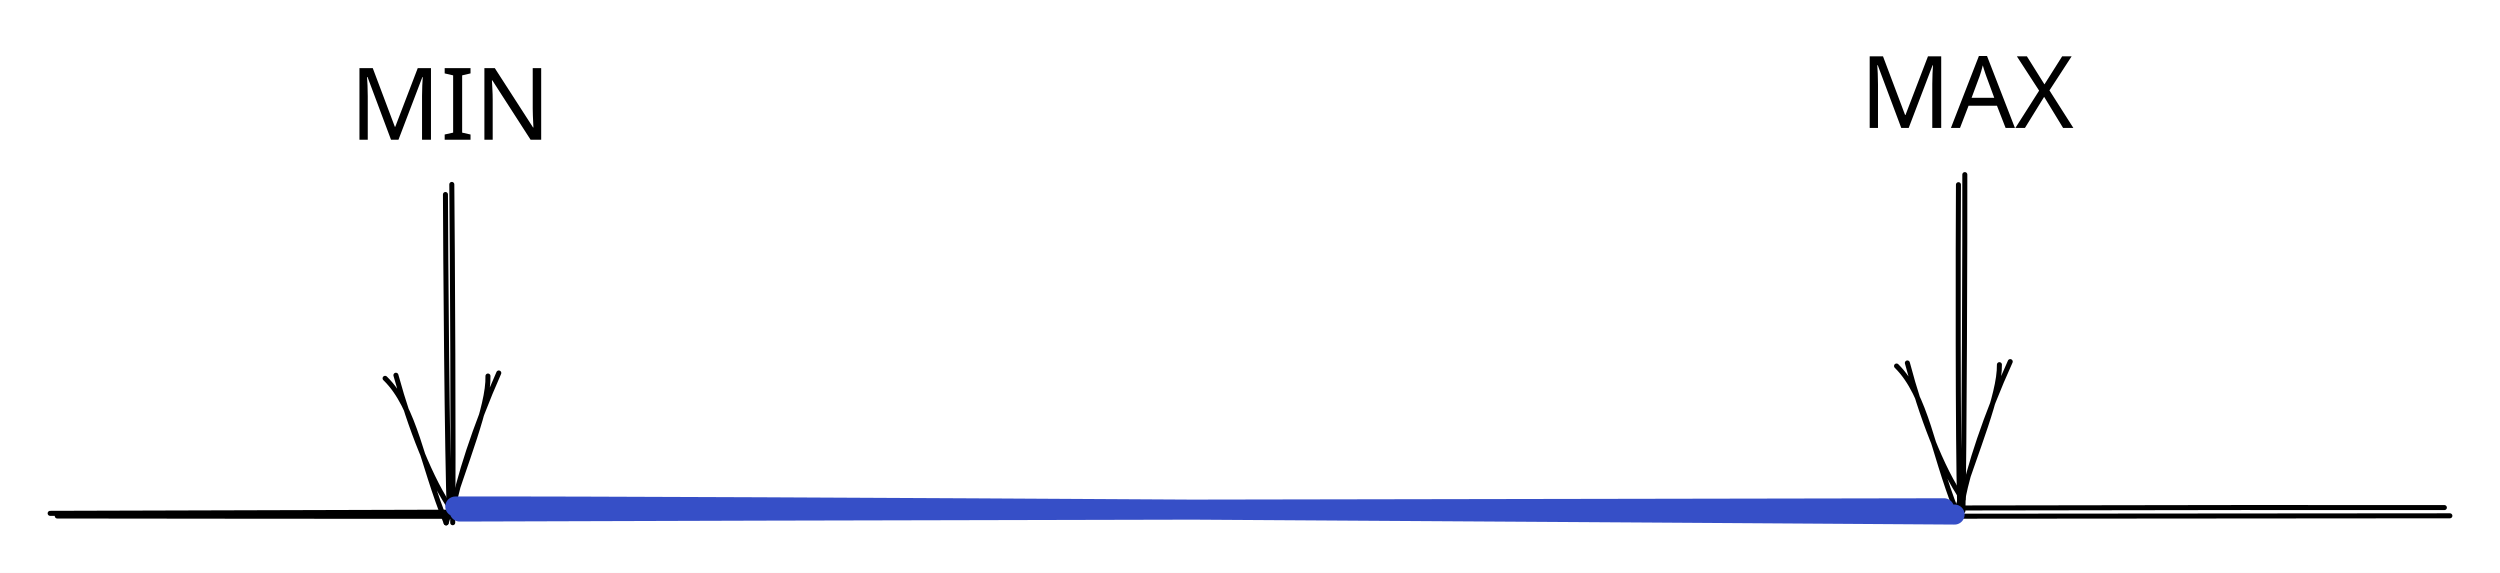
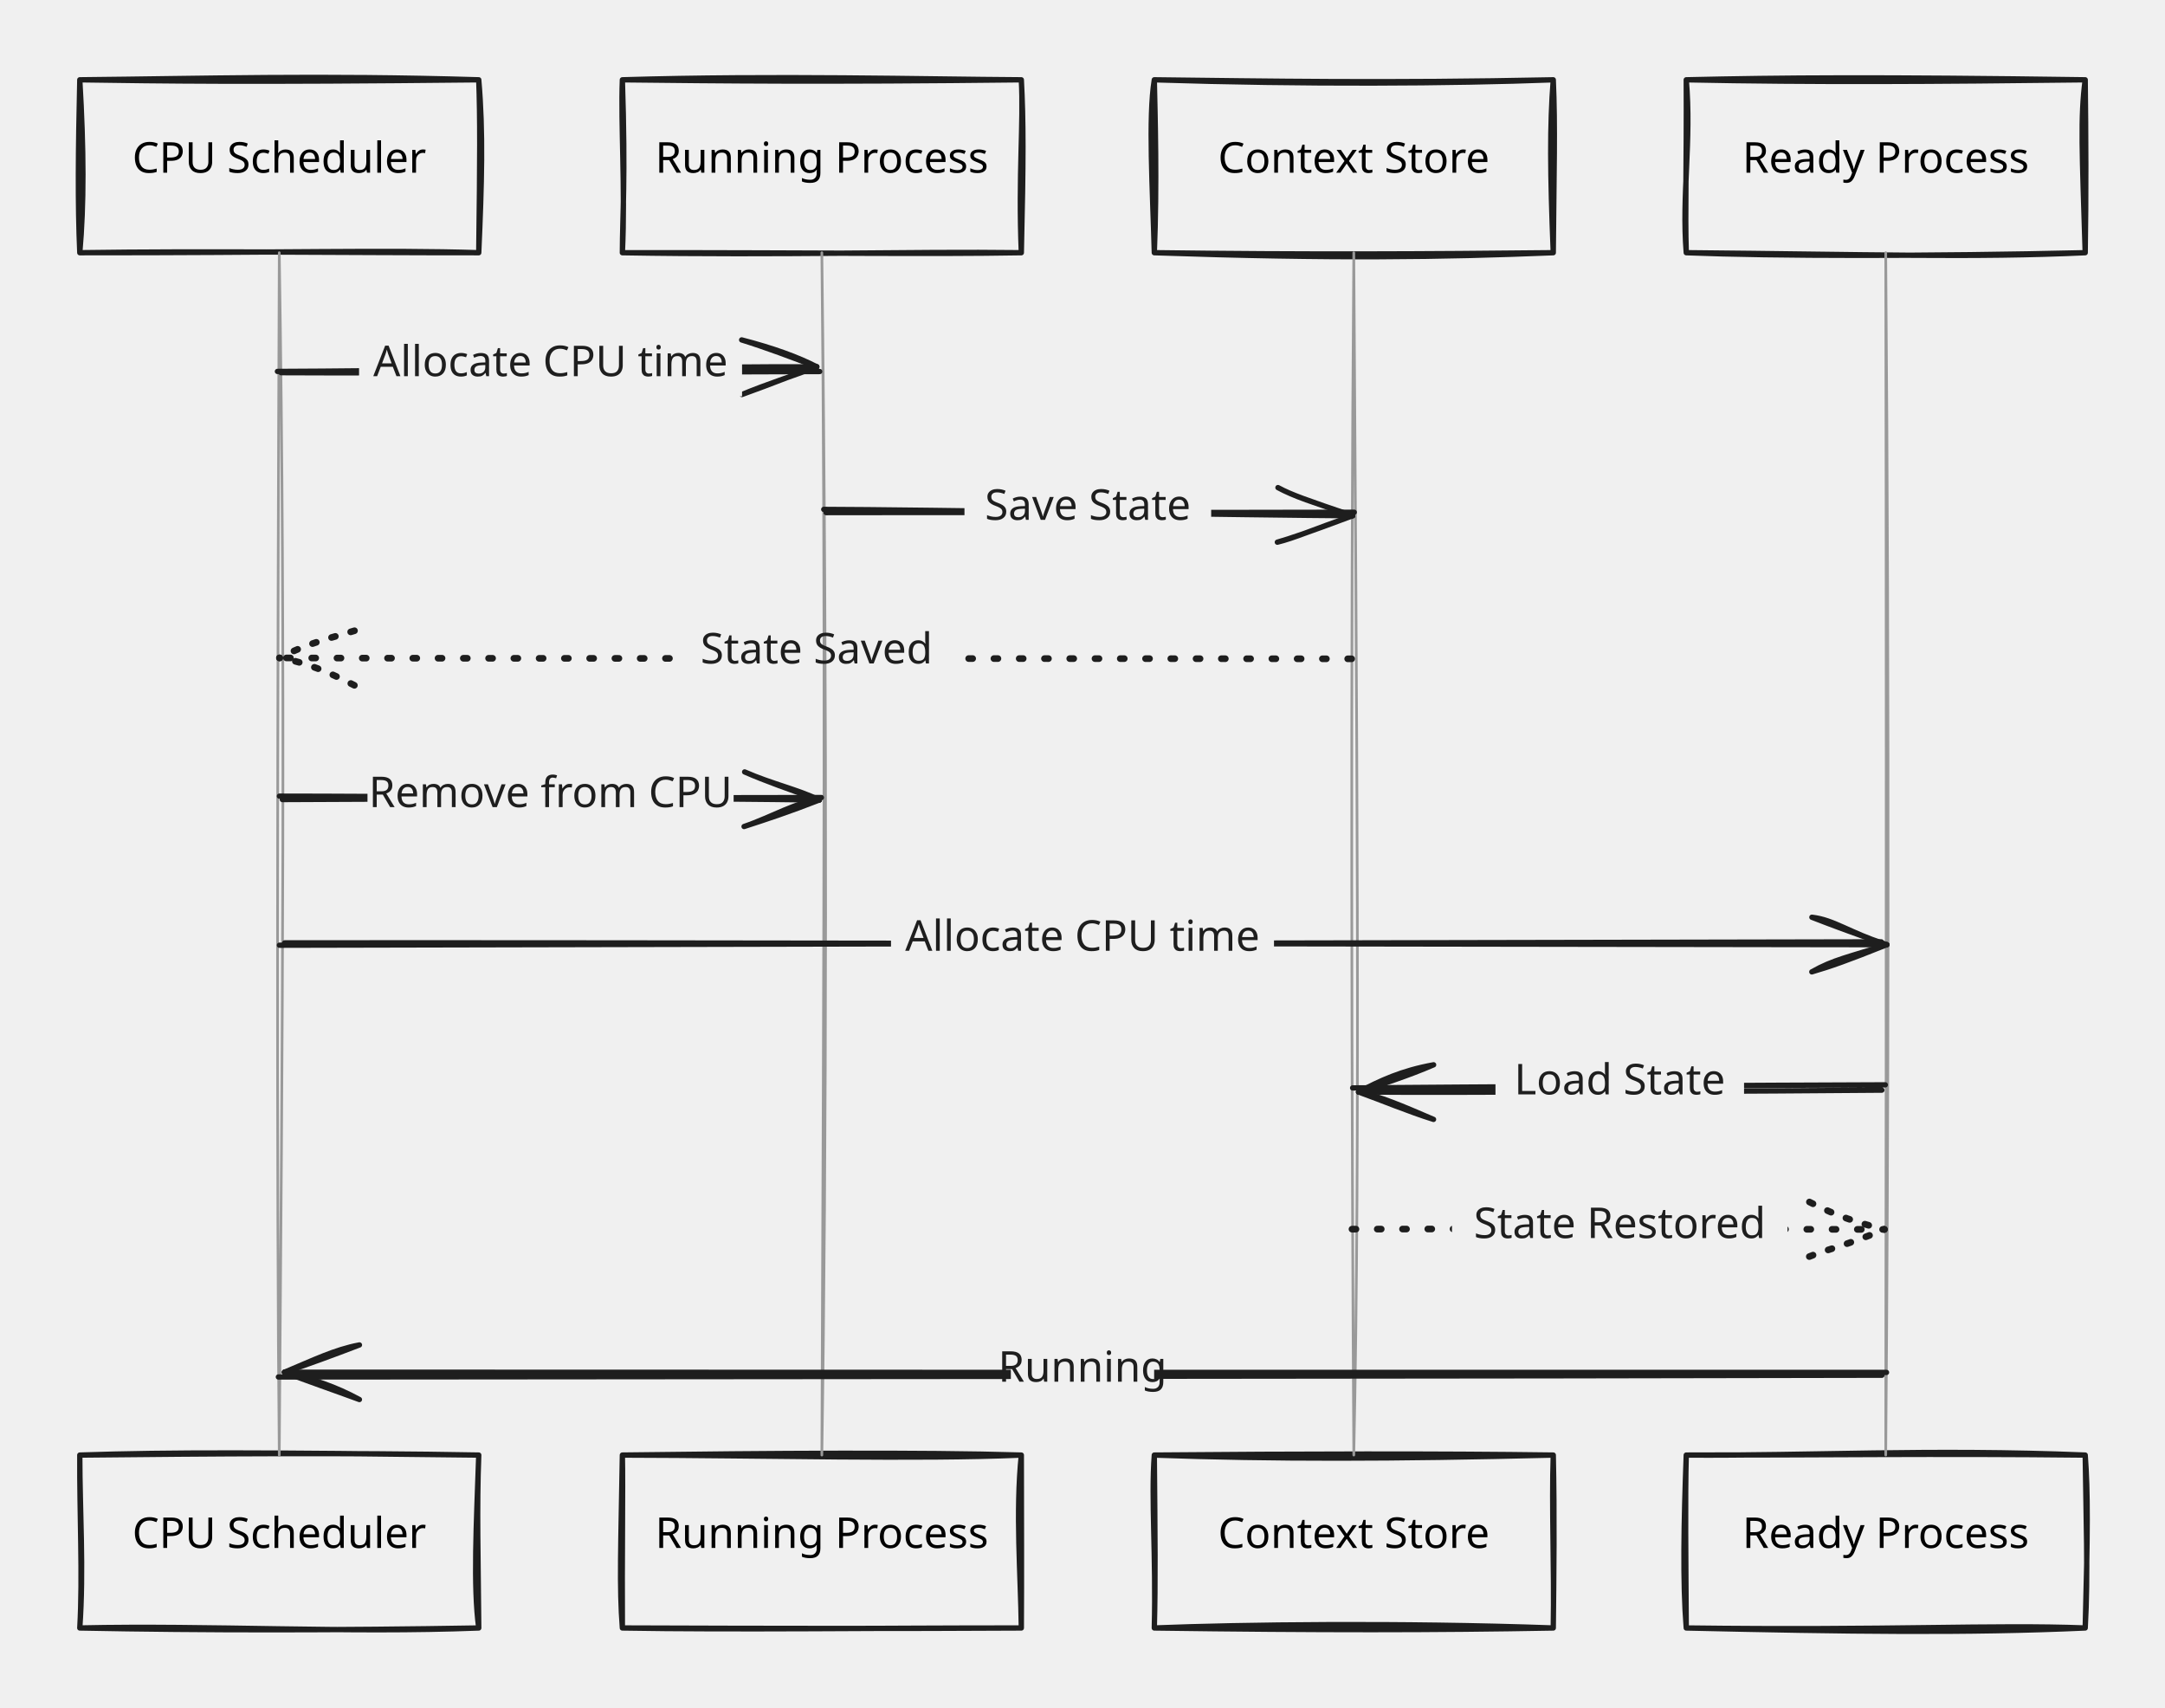
- <svg xmlns="http://www.w3.org/2000/svg" version="1.1" viewBox="0 0 498.68 114.272" width="498.68" height="114.272">
+ <svg xmlns="http://www.w3.org/2000/svg" version="1.1" viewBox="0 0 814 642" width="814" height="642">
  
-   eyJ2ZXJzaW9uIjoiMSIsImVuY29kaW5nIjoiYnN0cmluZyIsImNvbXByZXNzZWQiOnRydWUsImVuY29kZWQiOiJ4nN1Y3XObOFx1MDAxMH/PX+FxX1x1MDAxYir0gaS+xW4uyXWS802uX7npg1x1MDAwMlx1MDAxOOuMgYJcdTAwMWPbyeR/P4FtXHUwMDA02ORcdTAwMTKPk6bHg1xyuyvtand/u1x1MDAwYndcdTAwMDedTlctXHUwMDEyv/u+0/XnrlxipZeKWfdtTr/x00zGkWbB4jmLp6lbSI6USrL3796JJLFcdTAwMDKpruN4bLnxZLnMXHUwMDBm/YlcdTAwMWapTFx1MDAwYv6tnzudu+K3oiiUkV/IXHUwMDE2VKOGgSbxXCKOXG6NXHUwMDBlp5xAQGkpILNcdTAwMGZakfI9zVx1MDAxZIow81xyJyd1P0/UjXPxXHT0juyPXHUwMDFm09/jwyDpfzBKhzJcZi/VXCJcXFx1MDAxZUe4o2laMSlTaTz2v0hPjTTfbtDLdVms3WVWpfE0XHUwMDE4RX6W1dbEiXClWuQ0YM4noqDYw1Dm+lx0XHUwMDExYkFcdTAwMDCAXHL1WVx1MDAwMbIhKdn5XHUwMDA2XGLblqPZwLFcdTAwMDFcIjZxXHUwMDFhhvXjME5zw96A4jKmXVx1MDAwYndcdTAwMWNo+1wir5RRqYiyRKQ6VEZutjoyptRcIpxzSlxiI1x1MDAxY1Fjx8iXwUjVLM/8XCJcblxmIFx1MDAxZCDGzdFzjcmZV2TC96qbXCJv5aZ1apjkgCvKvbE9lz+uJJXZapp4YplcdTAwMDI21ecllNiMcl7ydaKNNTOahqGhxe54S9ZkSqSqJyNPRkFziVx1MDAxZnktnFBkqlx1MDAxZk8mUmkzXHUwMDA2sYxUU6LY9yhN49nIXHUwMDE33padW3lJvp1BUX6Zu47xf/FQ3n9/u1W6NaCN1Vx1MDAwN9X/VVxmNvArcpO3XHUwMDAxXHUwMDE4kSZxXHJgXHUwMDFiU1x1MDAxYjhcdTAwMTRiI/FfXGKei1x1MDAxZlwilZLeLvqj0J1cdTAwMWN57NjvvXZcdTAwMDRjhFogmq+HOlxuL1x1MDAwM2BjVVx0WIfUdcMmgPXpMICEOVx1MDAwNkA/XHUwMDAxwVBcdTAwMTfBX1x1MDAxN8FNbOxcdTAwMTXENemNcD5cdTAwMTHEyp+rbVx1MDAxOOZN2lx1MDAxYcJcdTAwMDRcdTAwMTFKqf55NIJ75HquXHUwMDE2fHGVXoSnh3985jLO/nz1XGK2XHUwMDFmRDCBXHJL9odZxC3wcM+tzFx1MDAwMyvMQoBcdTAwMTlyXHUwMDE4QuhcdJitJfDTwMmhw3ZcdTAwMDHnMI7Upbwt6lx1MDAwM6hRf1x1MDAxM1x1MDAxM1x1MDAxOS5q4SpSU3vr/OyiWyNcdTAwMWWFMoiKXHTSXHUwMDFm1pNXST27lmxcdTAwMTUnhutqJUJPnOnZXHUwMDA2eONUXHUwMDA2Mlx1MDAxMuFf21x1MDAxNOZT6una87ZV8f21yPxihtV0tlun5O0wXHUwMDAzjDpcYvHHN8prXHUwMDFl3IY9SCfTXHUwMDEz79vV6Y/+jPf911x1MDAwZTNdSCzdbTghROdcdTAwMTYzmyz7pC5uXHUwMDE4OpDYjs5umzXM2mOftIhOaptxzDij0IZ4a+NsXHUwMDE5yl9V40RcZldq8+6Ns2LY6lXubFnNcZLMg3/mN19cdTAwMDY9ObhcdTAwMWEoN0hOSo9cdTAwMTZodqe5lYfAXHUwMDAyXHUwMDEwXHUwMDAxm1x1MDAxMWxrpziO9jCqyFx1MDAwNVwiyc3eOO3/o0lcdTAwMWa2p1R+bSTTnto2RU1iOXpzyKDN0Fx1MDAxM/r2g5F+rVx1MDAwNcXGXHUwMDE2I1x1MDAwMCDHgTbgyNSMoqJgXq8oqGHYXHUwMDFl352BhfI2zlx1MDAxY0RcdTAwMWROkDnOy/bxMrHuKun3qJZRS7glVkrO/TpLn6NcdTAwMTLtNiVcdTAwMWN9feEpoapwXHUwMDFmU0Lb9zBdPVtBjVx0XHUwMDAyXHUwMDBlYuzxY8Iw64/4N3AyXHUwMDE4387QYHzOztWxu1x1MDAxYqpxg/6c79O4QJPGM3cww0Zz9YPYXHUwMDFh85WZuYlq5OChS3dHNeSsxZD2L2L6XHUwMDA1XHUwMDAyY4CqXHUwMDFmPX7CXFxAuVx1MDAwM1A1X3+pXHUwMDE36uf7JNZcdTAwMWHRxup6Wz5Y7ddcdTAwMTVJcqm0q8uQ6dhKb1W9jNXdXHUwMDFi6c96m8n2ZlhcXHlhLeKa488v4n9/cP8vLSXChSJ9
+   eyJ2ZXJzaW9uIjoiMSIsImVuY29kaW5nIjoiYnN0cmluZyIsImNvbXByZXNzZWQiOnRydWUsImVuY29kZWQiOiJ4nO2da1PiSFx1MDAxN4C/z6+wfL8ubN8v+1xy0Vx1MDAwMVRQQVx1MDAwNXxry1xuSYBISIBcdTAwMDRcdTAwMTC35r9vXHUwMDA3R1x0iMI4RFpWpsqRdEI3yXn6XFy6z/Gfb3t7++GkZ+//tbdv35uG61hcdTAwMDNjvP9HdHxkXHUwMDBmXHUwMDAyx/dUXHUwMDEzmr5cdTAwMGb84cCcntlcdTAwMGXDXvDXn39cdTAwMWG9XrrlhFxy3++kTb/7eJnt2l3bXHUwMDBiXHUwMDAzdeL/1fu9vX+mP2NcdTAwMWRccmwzNLyWa08vmDbN+oKLx0q+N+1cdTAwMTU8NzjBoeoktC11tGm4gT1riVx1MDAwZe1b9qmbXHUwMDAy3uhsdFx1MDAwMWitNMbFZqc666vpuG4lnLjTsVx1MDAwNL76yrO2IFx1MDAxY/hcdTAwMWS76lhh++l7x46/dtXAXHUwMDFmttqeXHUwMDFkXHUwMDA0c+P3e4bphJPoXHUwMDE4mFxy/vGLx7/O/dy7ydy7x36zvutcdTAwMGaifv9cdTAwMDft6N+s54Zhdlqqe896PidcdTAwMWNcdTAwMThe0DNcdTAwMDbqXHUwMDE5zM5cdTAwMWL//EaQzj67bTutdqhcdTAwMGUyOuvPnt5Vwlx0I1x1MDAwNFx1MDAwMf7cXHUwMDEwddIrWNOn+vfsVlx1MDAwZYyuXYiu8IauXHUwMDFiv1x1MDAxZp71837MNTSihqNFXHUwMDAxiVx1MDAwYsmcoIT2/ew7xFx1MDAxZfCkeVx1MDAxOPpN2jfNk0kzuLz3XHUwMDA2NezvP5/34+dvs3FcdTAwMGV7lvEoL5BcdTAwMDMomMBMSMqe213H6yyO1fXNzkzEpkd//LFcdTAwMWSBXHUwMDE2XHUwMDBm1/7kpCePwkafnlx1MDAxY+XL+VLn8DNcdDSFXFxcdTAwMDOR5pRcbqqnRPNiXHK4oFx1MDAxY9KGWT8rXHUwMDBmcyf10sHlXHUwMDBlS3R4l2lekMHddSN7PKq2W5VOrjPQW6JcdTAwMTEgek3SXHUwMDE4XHRcdNVL6inSl0f9XHUwMDE2OZzkrZPM8fDiourU2Ulvh0X6gp3kXHUwMDA2t+h65Fx1MDAxOWf8YHhiPpxVh59LpDWYpilCXHUwMDAw6jtPi1xuLLZKQak+OCRVXFwvt9GwUdphoe5cdTAwMTSu/MNyppYtTIxTnile5mgg9Vx1MDAxNmqi2zxccrlcdTAwMTCMKaGGesp0rjJiTatcdTAwMTDkW+Nq48xcdTAwMGaqTUabOyzTmaMuqGGT5t2b0Kc4c9xoZiefS6Y1mKglgIxcdTAwMDFcIjRcdTAwMTVqu8SO6dBcdI9vz9ihKOTub9pcdTAwMTNrh4X6rla9efChqN7lPFgrXHUwMDFjmeL2uKG3UDPtJmpcdTAwMDCgXHUwMDE0XHUwMDA0Y02Nj3xqZFaqZHJrXdbKcJy981x1MDAxY9neYZnu9kXFLF7ha1x1MDAwNore8UGq5PVT9HPJtFx1MDAwNlx1MDAxMzWEVLmJhFwiTf3EKjmuysJcdTAwMTErtKGbM+6L+NS9yWxRqtXlSVx0tDEsZINMpzO+7J/UXHUwMDFmXHUwMDAyXHUwMDFmXXRu3mVNw1x1MDAwZlx1MDAxM2hO5+Q5Ll5cdTAwMGLiLKV8vywvkWQlsS8naC5cYiOYJVx1MDAxZZfepLTF7pgxXGJcdTAwMGZcdTAwMWPPcrzW4iW2Z73S4lx1MDAxYUGY9btdJ1TDOPdcdTAwMWQvXFw8Y/q5mcHAXHUwMDFmt23jxZdWn/xqWy/6uHl2Z7/tzZ7K9M3z73//sfps9fRm53+L/79cdTAwMDXunOpoeH9UKtVOsudZy/2OcHGU1Zs7xGfTtVx1MDAwNuBcdTAwMTGAMFx1MDAxMUgkrkO+wIteu1x1MDAwMl7/XHUwMDFj9m6Pbk5zqSYr3vZ79eFpaqQ3eEQv8CRCUEhcdTAwMGVcdTAwMTN3s7/Ai167XHUwMDAyXuFcdTAwMTTcWF3aXHUwMDA3+Z6Evf5t/eDYONFcdTAwMWI8plx1MDAxN3iCQEBcYpT4XHUwMDBivJ1cdTAwMDPPiFx1MDAwNplcdTAwMTB5h17PdFs3OZrvgzqoZ+TJeVx1MDAxN+tcdTAwMWS04DQ97+VBIFx1MDAxNzrfXFzUXCK+5vhcZmAs9PeEXHUwMDFmp1L92ISnN4tGPFx0wJO8/Hidyudrfm3Ne1Igznl2gE7t4CpcdTAwMTh7uZ5Xu0k2lqFcdTAwMTfyi2htlHpcdTAwMDTwK+dvnXrfSl2mqF/ve+VSPl/O9EuT61x1MDAwYr2pV1x1MDAxZeZcIvZcZi/0vknsl+jdl9grI1x1MDAwMFx1MDAwM7BcdTAwMTE/81x1MDAwM7GXXHUwMDE5MMblMO92r+2DOqs8jFx1MDAwYvWEXHUwMDE3m/5D2EMpXzl/69i7wdVp97TiXHUwMDFjtvj9WGTD/tn3h7ONYm/50Vx1MDAxM9qsgytcdTAwMTa4R1x0LlKQtdQ9wUJcbonYXHUwMDA2jO1cdTAwMGbEvlxcxFx1MDAwMJql0XWdhpJcdTAwMWF3iDeahS/sN4R9iuir7lnqXHUwMDFhmmZw5Kp72CvZXHUwMDA28dtWWW91/8LIR3zRt/9wI1x1MDAxZiFJqST0c1x1MDAxOfmsf9g7LbVQuzhq8XOLjlr1XG7+wn73jfxD87KIJlx1MDAxN1x1MDAxOXF51+Ki31x1MDAxMpPKLftk1GP0eljtd6lna1GPXHUwMDAwXHUwMDE1kknAN1x1MDAxMNL+QOpz+CwjJez62YNcdTAwMGI06l14vNlcdTAwMWV+Ub8h6pm+1NcmuWZcbo5urT7LXHUwMDAyc9JccoZntUu9qWcvTHzMk4zorePaXHUwMDBiQDHEkH4uXHUwMDEz/6oy7JTGKX5WzFx1MDAwNda12zhPhWH2i/pNmfhcdTAwMWG79t/bfvH+u1x1MDAxN5yXu+2Ch2R3VFxietq79oshPYK3XHUwMDFm0mNK2zNcdTAwMDA3sKn2XHUwMDAzwVx1MDAwZlJZdtTIno/zV3Weujuwaub4K5L/XHUwMDFmXGLpPXjkcuLcXHUwMDE24N3DsOs+XGaz1TLQPDvkpbonXCK5iN56Vj5cdTAwMTOcXHUwMDEyJvnncu2/V/NcdTAwMWPXwUluUmlcXFxchGrqP252vqjflLr/TSt/7qktlieJXHUwMDFme6JcdTAwMWVyol6x6PYq+JdcdTAwMTeW0Fx1MDAxYX4o0lxmXHUwMDExgIVSskhIwGZdT6N8KP26w1x1MDAwZlx1MDAwMPiN9Fx1MDAwM4jSnEZcdTAwMWLUXHUwMDE44Fx1MDAwNEEhXk5cdTAwMGLopTmA1WyFXHUwMDAx5Ynn2KyCdOZcdTAwMTD9XHUwMDAypE3fXHUwMDBiK87DVLjY3NHvRtdxJ3OPcSqv6jZmz6/2KmbbtoauXHUwMDFkK3JcdTAwMTA1Z1xcp1x1MDAxNYnwvqmGXHUwMDFkb1SSXHUwMDFjOqbhPp/QdSwrnmljqj5ccsezXHUwMDA303u0quaNP3Bajme4l29cdTAwMGYp2pGWf3p4MFx1MDAxZItcdTAwMTU1jMCe7leLNlx1MDAwM2+YUiVcclxcSlx1MDAwZWem6ipOl5fL+MycUiz1XHUwMDAyXHUwMDE1XHUwMDExKlx1MDAxOJJy61x1MDAxYk93i9NcdTAwMTWlfLTmlFx1MDAxMYw4YHR9fbq8XHUwMDA2iNacXCLI01wiXHUwMDAylTJCKIZoYdUsOX2qPlx1MDAxYUeYXG5cdTAwMGWBxDFcdTAwMDX5XHUwMDA2pVhccpBwjradXHUwMDEwxUBcXDZcdTAwMTOltDz0PGVcYu+dXHUwMDBmfDNcdTAwMWF5MpyuKFC0yOmrg9pcdTAwMGWpVEikpnww621libGlhU0+M6lJatT3oMohwZyLTSx7/Vx1MDAxZaowLpw7gOqKwkvao0qYJFx1MDAxY83u3ipUl9dr0Vx1MDAxYVWigFGeXHUwMDFmwChKqlCW6EfpVIjTSjlKTLmEXHUwMDAw0pjR/aaPXHUwMDFhpTtSmXzBXHUwMDFlfVDNqmb1614l9Fx1MDAwN3ZCoK4oJvXC9l0+pC35qFx1MDAxMExcdTAwMWbJ+rbv8lxuNJ9cdTAwMTjTRF3Ud3FKMMRK++MvTjfK6YpcdTAwMDJZWnNcbpGM4kly/VjS8qo6WnPKXHUwMDEwTGNcdTAwMDRcdTAwMDDmgkAu2XziZJLqlCq7V0qkwGNcdTAwMDQwtJbhq+CGQr34totcdTAwMDfEZpXELV/bsCZcdNu9K0p+vbB7l1x1MDAwZmkrmHKKiFx1MDAwMCyWZriK0uVVgj4xpYlq0/dgilx1MDAwMFx1MDAxNyjaorV1bbpbmK6oYqYzpso5XHUwMDA1jFx1MDAwM8TX16bLM2C15lTZXHUwMDBiacVcdTAwMWIglHOGXHUwMDE5h/OgyuR2TipcdTAwMDM2LdVcdTAwMGJcYkI4YmuavYRiQMlGUqN/j1NcdTAwMWOXzkQ5zbjq09RcYvai9ZDQ6SZl+a5I3l9k9Y1hbYdXjojyU1x1MDAwMVs/7rs8dVVrXjFG06XUaHZcdTAwMTIwQmGO1/hcdTAwMTbjTVx1MDAwMytcdTAwMWZXUpX8XHUwMDBipdUlmFx08Fu8XHUwMDEywDGhZNuVRFx1MDAxOIlLZ6K8VoyRrfxBNYaEQF2Rb79cYuqy8WwpjoSVf8rwL6zMLM8y1ZpQhFhcdTAwMWFwXHUwMDA0XHUwMDEwJILghVx1MDAxMpLxvyq0cYVcbmBaUCopXHUwMDA3c+tBb9ApcPRHNFx1MDAwMPov0Vx1MDAxOYGwXHUwMDE3MWElhOeKvPhcdTAwMTd4Llx1MDAxYtCW+JRE4SZ/YTlmeTqo1nwqXHUwMDFiIVxymVBcdTAwMTYvIFhGa6fzhMbimVx1MDAxYidcdTAwMTTzNGNYXHUwMDAyKSGKXHUwMDE2T9fbjKRmXHUwMDEzzKjcvs37cZSW7a6vtFZz4Hcj+zIhUldksr/0Tl9cdTAwMTnUdmiVylx1MDAwNuSMkvW16fI0Tq1pxVx1MDAwYv7p/KpcZoavR5G2459CLFx1MDAxMceCJ19Gf1x1MDAxNaw0Lp674aC+nYKuvYMqKVx1MDAwMVx1MDAwMFx1MDAwMbG+el2egak1sFQ5qEiZv1BcdTAwMTm/SpcuXHUwMDAyy5JcdTAwMGIoSZwmyvxlXHUwMDE4YsLX5Vx1MDAxNVx1MDAwMVx1MDAwMoRgaPsm8MfxeupcdTAwMWJWolx1MDAwZeqKrPFFUJeNZzuEXCJcdTAwMGUohPxcdTAwMTdU6vJUSb1cdIU0LaOlXHUwMDE5RUpUZ3JcdTAwMGVQgpJcdTAwMGIgQeVcdTAwMTnDaGmGK4GfLs6sR6h6JkTA7YeQPo7QR5+wbFx1MDAwN9GugqT81Fx1MDAxNUney/3Ul2Pa0uJcZqCYUIbXX5xZnt6oNamYgjRQnEDAlEJd1KWEJ1x1MDAxN0uiOC04lDyqRDvVpettdlx1MDAwMJioXHREg1XUdyWh/s4234RcdTAwMThdkZD9yvbed8L57Wfy6r7R6z2q46f8Y/VcdTAwMThcdTAwMWTr562Z3cn9kWOPXHUwMDBm3pasbz+hj/iyp1x0zT++/fhcdTAwMTepvNFcdTAwMGUifQ==
  <defs>
    <style class="style-fonts">
      @font-face {
        font-family: "Virgil";
-         src: url("https://unpkg.com/@excalidraw/excalidraw@0.15.3/dist/excalidraw-assets/Virgil.woff2");
+         src: url("https://unpkg.com/@excalidraw/excalidraw@undefined/dist/excalidraw-assets/Virgil.woff2");
      }
      @font-face {
        font-family: "Cascadia";
-         src: url("https://unpkg.com/@excalidraw/excalidraw@0.15.3/dist/excalidraw-assets/Cascadia.woff2");
+         src: url("https://unpkg.com/@excalidraw/excalidraw@undefined/dist/excalidraw-assets/Cascadia.woff2");
+       }
+       @font-face {
+         font-family: "Assistant";
+         src: url("https://unpkg.com/@excalidraw/excalidraw@undefined/dist/excalidraw-assets/Assistant-Regular.woff2");
      }
    </style>
  </defs>
-   <rect x="0" y="0" width="498.68" height="114.272" fill="#ffffff" />
-   <g stroke-linecap="round">
-     <g transform="translate(11.3635 101.9574) rotate(0 238.8 0)">
-       <path d="M0.06 0.97 C79.6 1.12, 397.92 1.06, 477.32 0.93 M-1.36 0.44 C77.99 0.26, 396.2 -0.89, 476.22 -0.71" stroke="#000000" stroke-width="1" fill="none" />
-     </g>
-   </g>
-   <mask />
-   <g stroke-linecap="round">
-     <g transform="translate(89.76349 37.95738) rotate(0 0 32.8)">
-       <path d="M0.36 -1.17 C0.48 10.03, 0.72 55.26, 0.54 66.31 M-0.91 0.84 C-0.88 11.77, -0.58 53.66, -0.13 64.57" stroke="#000000" stroke-width="1" fill="none" />
-     </g>
-     <g transform="translate(89.76349 37.95738) rotate(0 0 32.8)">
-       <path d="M-12.95 37.51 C-6.91 43.37, -5.71 54.22, -0.77 66.34 M-10.79 36.89 C-7.96 47.26, -3.84 57.91, 0.51 64.02" stroke="#000000" stroke-width="1" fill="none" />
-     </g>
-     <g transform="translate(89.76349 37.95738) rotate(0 0 32.8)">
-       <path d="M7.57 37.05 C7.74 43.11, 3.07 54.09, -0.77 66.34 M9.73 36.44 C4.99 47.11, 1.55 57.93, 0.51 64.02" stroke="#000000" stroke-width="1" fill="none" />
-     </g>
-   </g>
-   <mask />
-   <g transform="translate(69.76349 12.35737) rotate(0 19.54999 12.5)">
-     <text x="0" y="0" font-family="Virgil, Segoe UI Emoji" font-size="20px" fill="#000000" text-anchor="start" style="white-space: pre;" direction="ltr" dominant-baseline="text-before-edge">MIN</text>
-   </g>
-   <g stroke-linecap="round">
-     <g transform="translate(391.5664 36) rotate(0 -0.2764595 32.60001)">
-       <path d="M0.36 -1.17 C0.39 9.96, 0.26 54.93, -0.02 65.91 M-0.91 0.84 C-0.98 11.7, -1.04 53.33, -0.68 64.17" stroke="#000000" stroke-width="1" fill="none" />
-     </g>
-     <g transform="translate(391.5664 36) rotate(0 -0.2764595 32.60001)">
-       <path d="M-13.26 37.01 C-7.29 42.91, -6.16 53.79, -1.32 65.94 M-11.1 36.4 C-8.36 46.8, -4.33 57.49, -0.04 63.62" stroke="#000000" stroke-width="1" fill="none" />
-     </g>
-     <g transform="translate(391.5664 36) rotate(0 -0.2764595 32.60001)">
-       <path d="M7.26 36.74 C7.36 42.77, 2.63 53.73, -1.32 65.94 M9.42 36.13 C4.59 46.76, 1.06 57.55, -0.04 63.62" stroke="#000000" stroke-width="1" fill="none" />
-     </g>
-   </g>
-   <mask />
-   <g transform="translate(371.0135 10) rotate(0 20.19999 12.5)">
-     <text x="0" y="0" font-family="Virgil, Segoe UI Emoji" font-size="20px" fill="#000000" text-anchor="start" style="white-space: pre;" direction="ltr" dominant-baseline="text-before-edge">MAX</text>
-   </g>
-   <g stroke-linecap="round">
-     <g transform="translate(90.56348 101.9574) rotate(0 149.2 0)">
-       <path d="M1.13 0.08 C50.76 -0.13, 247.53 -0.52, 297.22 -0.57 M0.26 -0.92 C50.3 -1.04, 249.53 0.36, 299.32 0.68" stroke="#364fc7" stroke-width="4" fill="none" />
-     </g>
-   </g>
-   <mask />
+   <rect x="0" y="0" width="814" height="642" fill="transparent" />
+   <g stroke-linecap="round" transform="translate(30 30) rotate(0 75 32.5)">
+     <path d="M0 0 C31.99 0.45, 61.19 0.93, 150 0 M0 0 C45.78 -0.44, 90.7 -1.78, 150 0 M150 0 C151.71 19.72, 151.14 38.92, 150 65 M150 0 C150.52 14.15, 150.47 29.22, 150 65 M150 65 C97.97 65.02, 47.6 64.31, 0 65 M150 65 C114.28 63.9, 77.31 65.05, 0 65 M0 65 C1.61 47.02, 1.54 26.12, 0 0 M0 65 C-0.82 46.73, -0.59 25.92, 0 0" stroke="#1e1e1e" stroke-width="2" fill="none" />
+   </g>
+   <g stroke-linecap="round" transform="translate(30 547) rotate(0 75 32.5)">
+     <path d="M0 0 C34.27 -1.13, 69.35 -0.99, 150 0 M0 0 C50.34 -0.51, 98.59 -0.93, 150 0 M150 0 C149.12 26.01, 147.87 49.39, 150 65 M150 0 C149.22 19.88, 149.8 39.28, 150 65 M150 65 C100.11 66.95, 49.41 63.93, 0 65 M150 65 C97.7 65.88, 46.77 65.93, 0 65 M0 65 C1.13 45.3, -0.14 22.06, 0 0 M0 65 C1.56 42.56, 0.01 21.63, 0 0" stroke="#1e1e1e" stroke-width="2" fill="none" />
+   </g>
+   <g stroke-linecap="round" transform="translate(234 30) rotate(0 75 32.5)">
+     <path d="M0 0 C37.16 0.4, 74.59 0.85, 150 0 M0 0 C57.42 -1.71, 113.85 -0.2, 150 0 M150 0 C150.91 15.91, 148.82 35.72, 150 65 M150 0 C150.82 15.25, 150.82 30.34, 150 65 M150 65 C107.75 64.48, 60.6 66.02, 0 65 M150 65 C113.81 65.6, 77.71 64.97, 0 65 M0 65 C1.15 40.77, -0.66 16.61, 0 0 M0 65 C0.04 50.62, 1.22 37.47, 0 0" stroke="#1e1e1e" stroke-width="2" fill="none" />
+   </g>
+   <g stroke-linecap="round" transform="translate(234 547) rotate(0 75 32.5)">
+     <path d="M0 0 C55.15 0.11, 110.59 1.68, 150 0 M0 0 C55.13 -0.7, 112.36 -1.1, 150 0 M150 0 C147.8 21.57, 149.74 44.83, 150 65 M150 0 C150.03 23.42, 150.12 45.84, 150 65 M150 65 C103.59 65.25, 59.32 65.22, 0 65 M150 65 C96.84 64.97, 42.13 65.74, 0 65 M0 65 C-0.17 39.57, 0.27 12.54, 0 0 M0 65 C-1.21 49.98, -0.55 33.32, 0 0" stroke="#1e1e1e" stroke-width="2" fill="none" />
+   </g>
+   <g stroke-linecap="round" transform="translate(434 30) rotate(0 75 32.5)">
+     <path d="M0 0 C42.6 0.49, 86.77 1.31, 150 0 M0 0 C56.35 1.8, 112.16 1.44, 150 0 M150 0 C148.64 17.13, 148.8 35.39, 150 65 M150 0 C150.79 17.66, 150.25 34.7, 150 65 M150 65 C103.07 65.5, 57.27 65.76, 0 65 M150 65 C108.3 66.69, 67.34 67.3, 0 65 M0 65 C-0.64 40.98, -2.31 14.23, 0 0 M0 65 C1.06 39.14, 0.28 13, 0 0" stroke="#1e1e1e" stroke-width="2" fill="none" />
+   </g>
+   <g stroke-linecap="round" transform="translate(434 547) rotate(0 75 32.5)">
+     <path d="M0 0 C44.61 1.57, 89.42 1.49, 150 0 M0 0 C54.38 -0.47, 107.47 -0.58, 150 0 M150 0 C149.33 19.9, 150.42 41.89, 150 65 M150 0 C150.49 22.56, 150.22 45.29, 150 65 M150 65 C91.91 62.95, 33.15 63.7, 0 65 M150 65 C105.78 65.81, 61.87 65.85, 0 65 M0 65 C0.68 38.11, -1.24 16.71, 0 0 M0 65 C0.46 47.68, 0.27 30.94, 0 0" stroke="#1e1e1e" stroke-width="2" fill="none" />
+   </g>
+   <g stroke-linecap="round" transform="translate(634 30) rotate(0 75 32.5)">
+     <path d="M0 0 C47.77 0.97, 93.88 0.67, 150 0 M0 0 C35.88 -0.82, 71.91 -1.1, 150 0 M150 0 C148.12 14.17, 148.83 27.17, 150 65 M150 0 C150.25 21.17, 150.36 43.16, 150 65 M150 65 C108.31 66.92, 68.54 65.64, 0 65 M150 65 C91.83 66.35, 32.92 66.31, 0 65 M0 65 C-1.73 43.19, 2.01 22.97, 0 0 M0 65 C-0.49 49.06, 0.17 32.92, 0 0" stroke="#1e1e1e" stroke-width="2" fill="none" />
+   </g>
+   <g stroke-linecap="round" transform="translate(634 547) rotate(0 75 32.5)">
+     <path d="M0 0 C46.5 0.31, 91.26 -2.37, 150 0 M0 0 C47.73 0.02, 94.63 -0.61, 150 0 M150 0 C151.05 13.82, 150.95 29.47, 150 65 M150 0 C150.27 22.64, 151.15 44.89, 150 65 M150 65 C114.88 63.68, 77.28 65.98, 0 65 M150 65 C105.61 67, 60.29 66.36, 0 65 M0 65 C-1.38 47.72, -0.91 25.35, 0 0 M0 65 C-0.16 40.68, -0.44 15.43, 0 0" stroke="#1e1e1e" stroke-width="2" fill="none" />
+   </g>
+   <g stroke-linecap="round">
+     <g transform="translate(105 95) rotate(0 0 226)">
+       <path d="M0 0 C2.43 149.97, 1.15 299.01, 0 452 M0 0 C-0.71 177.21, -1.01 353.78, 0 452" stroke="#999" stroke-width="1" fill="none" />
+     </g>
+   </g>
+   <mask />
+   <g stroke-linecap="round">
+     <g transform="translate(309 95) rotate(0 0 226)">
+       <path d="M0 0 C2.09 170.75, 1.69 343.51, 0 452 M0 0 C1.34 123.83, 0.83 248.59, 0 452" stroke="#999" stroke-width="1" fill="none" />
+     </g>
+   </g>
+   <mask />
+   <g stroke-linecap="round">
+     <g transform="translate(509 95) rotate(0 0 226)">
+       <path d="M0 0 C1.05 168.04, 2.5 335.56, 0 452 M0 0 C-1.25 160.32, -0.79 321.04, 0 452" stroke="#999" stroke-width="1" fill="none" />
+     </g>
+   </g>
+   <mask />
+   <g stroke-linecap="round">
+     <g transform="translate(709 95) rotate(0 0 226)">
+       <path d="M0 0 C1.36 170.25, 0.98 339.27, 0 452 M0 0 C0.22 119.34, 0.26 238.94, 0 452" stroke="#999" stroke-width="1" fill="none" />
+     </g>
+   </g>
+   <mask />
+   <g mask="url(#mask-DnpclgZG5Hq0Y0YA9KPm3)" stroke-linecap="round">
+     <g transform="translate(105.5 139) rotate(0 101.5 0)">
+       <path d="M0.17 1.1 C33.84 1.33, 168.97 0.79, 202.7 0.67 M-1.19 0.63 C32.23 0.58, 167.8 -1.3, 201.59 -1.11" stroke="#1e1e1e" stroke-width="2" fill="none" />
+     </g>
+     <g transform="translate(105.5 139) rotate(0 101.5 0)">
+       <path d="M173.46 9.3 C185.38 5.05, 194.69 1.12, 201.59 -1.11 M173.46 9.3 C182.76 5.42, 192.51 2.37, 201.59 -1.11" stroke="#1e1e1e" stroke-width="2" fill="none" />
+     </g>
+     <g transform="translate(105.5 139) rotate(0 101.5 0)">
+       <path d="M173.35 -11.22 C185.19 -8.16, 194.53 -4.77, 201.59 -1.11 M173.35 -11.22 C182.48 -8.38, 192.27 -4.71, 201.59 -1.11" stroke="#1e1e1e" stroke-width="2" fill="none" />
+     </g>
+   </g>
+   <mask id="mask-DnpclgZG5Hq0Y0YA9KPm3">
+     <rect x="0" y="0" fill="#fff" width="409.5" height="239" />
+     <rect x="135" y="129" fill="#000" width="144" height="20" opacity="1" />
+   </mask>
+   <g mask="url(#mask-od-T-5oYqnRNHHRAqNyVQ)" stroke-linecap="round">
+     <g transform="translate(309.5 193) rotate(0 99.5 0)">
+       <path d="M1.1 -0.3 C34.5 -0.4, 166.63 -0.28, 199.67 -0.43 M0.22 -1.5 C33.58 -1.45, 165.98 0.71, 199.07 0.88" stroke="#1e1e1e" stroke-width="2" fill="none" />
+     </g>
+     <g transform="translate(309.5 193) rotate(0 99.5 0)">
+       <path d="M170.76 10.82 C177.07 9.28, 183.67 6.32, 199.07 0.88 M170.76 10.82 C175.85 9.35, 181.92 7.3, 199.07 0.88" stroke="#1e1e1e" stroke-width="2" fill="none" />
+     </g>
+     <g transform="translate(309.5 193) rotate(0 99.5 0)">
+       <path d="M170.99 -9.7 C177.27 -6.3, 183.82 -4.31, 199.07 0.88 M170.99 -9.7 C175.88 -7.03, 181.9 -4.95, 199.07 0.88" stroke="#1e1e1e" stroke-width="2" fill="none" />
+     </g>
+   </g>
+   <mask id="mask-od-T-5oYqnRNHHRAqNyVQ">
+     <rect x="0" y="0" fill="#fff" width="609.5" height="293" />
+     <rect x="362.624" y="183" fill="#000" width="92.752" height="20" opacity="1" />
+   </mask>
+   <g mask="url(#mask-lsULmLSiDg7xw8CtqOFzO)" stroke-linecap="round">
+     <g transform="translate(508.5 247) rotate(0 -201.5 0)">
+       <path d="M-0.3 0.67 C-67.57 0.54, -336.12 0.59, -403.43 0.33" stroke="#1e1e1e" stroke-width="2.5" fill="none" stroke-dasharray="1.5 8" />
+     </g>
+     <g transform="translate(508.5 247) rotate(0 -201.5 0)">
+       <path d="M-375.22 -9.89 C-382.89 -7.46, -392.33 -5.5, -403.43 0.33" stroke="#1e1e1e" stroke-width="2.5" fill="none" stroke-dasharray="1.5 6" />
+     </g>
+     <g transform="translate(508.5 247) rotate(0 -201.5 0)">
+       <path d="M-375.26 10.63 C-383.1 6.6, -392.53 2.11, -403.43 0.33" stroke="#1e1e1e" stroke-width="2.5" fill="none" stroke-dasharray="1.5 6" />
+     </g>
+   </g>
+   <mask id="mask-lsULmLSiDg7xw8CtqOFzO">
+     <rect x="0" y="0" fill="#fff" width="1012.5" height="347" />
+     <rect x="256.072" y="237" fill="#000" width="101.856" height="20" opacity="1" />
+   </mask>
+   <g mask="url(#mask-6-V1ccsElPoipNea4ohdR)" stroke-linecap="round">
+     <g transform="translate(105.5 301) rotate(0 101.5 0)">
+       <path d="M0.67 -0.43 C34.37 -0.58, 169.76 -1.25, 203.33 -1.18 M-0.44 -1.7 C33.04 -1.72, 168.4 -0.76, 202.55 -0.26" stroke="#1e1e1e" stroke-width="2" fill="none" />
+     </g>
+     <g transform="translate(105.5 301) rotate(0 101.5 0)">
+       <path d="M174.26 9.71 C184.65 6.19, 194.49 0.2, 202.55 -0.26 M174.26 9.71 C182.44 7.06, 191.47 4.08, 202.55 -0.26" stroke="#1e1e1e" stroke-width="2" fill="none" />
+     </g>
+     <g transform="translate(105.5 301) rotate(0 101.5 0)">
+       <path d="M174.47 -10.81 C184.72 -6.29, 194.48 -4.24, 202.55 -0.26 M174.47 -10.81 C182.44 -7.33, 191.41 -4.19, 202.55 -0.26" stroke="#1e1e1e" stroke-width="2" fill="none" />
+     </g>
+   </g>
+   <mask id="mask-6-V1ccsElPoipNea4ohdR">
+     <rect x="0" y="0" fill="#fff" width="409.5" height="401" />
+     <rect x="138.168" y="291" fill="#000" width="137.664" height="20" opacity="1" />
+   </mask>
+   <g mask="url(#mask-DcTM2yQA8Tjg78qg8yS_6)" stroke-linecap="round">
+     <g transform="translate(105.5 355) rotate(0 301.5 0)">
+       <path d="M-0.43 0.33 C99.92 0.06, 501.25 -0.73, 601.82 -0.93 M1.54 -0.54 C102.27 -0.74, 503.8 0.03, 603.91 0.13" stroke="#1e1e1e" stroke-width="2" fill="none" />
+     </g>
+     <g transform="translate(105.5 355) rotate(0 301.5 0)">
+       <path d="M575.71 10.35 C583.95 5.67, 589.62 4.8, 603.91 0.13 M575.71 10.35 C582.64 8.33, 589.15 6.06, 603.91 0.13" stroke="#1e1e1e" stroke-width="2" fill="none" />
+     </g>
+     <g transform="translate(105.5 355) rotate(0 301.5 0)">
+       <path d="M575.74 -10.18 C584.09 -9.21, 589.75 -4.44, 603.91 0.13 M575.74 -10.18 C582.78 -7.45, 589.28 -4.99, 603.91 0.13" stroke="#1e1e1e" stroke-width="2" fill="none" />
+     </g>
+   </g>
+   <mask id="mask-DcTM2yQA8Tjg78qg8yS_6">
+     <rect x="0" y="0" fill="#fff" width="809.5" height="455" />
+     <rect x="335" y="345" fill="#000" width="144" height="20" opacity="1" />
+   </mask>
+   <g mask="url(#mask-XyGf-1v_dq6C0cymsuOXT)" stroke-linecap="round">
+     <g transform="translate(708.5 409) rotate(0 -99.5 0)">
+       <path d="M0.33 -1.18 C-33.1 -1.11, -166.57 -0.32, -199.93 -0.02 M-0.96 0.81 C-34.08 1.12, -164.96 1.87, -197.7 1.51" stroke="#1e1e1e" stroke-width="2" fill="none" />
+     </g>
+     <g transform="translate(708.5 409) rotate(0 -99.5 0)">
+       <path d="M-169.49 -8.71 C-181.53 -6.54, -189.61 -2.75, -197.7 1.51 M-169.49 -8.71 C-179.24 -4.49, -189.11 -1.42, -197.7 1.51" stroke="#1e1e1e" stroke-width="2" fill="none" />
+     </g>
+     <g transform="translate(708.5 409) rotate(0 -99.5 0)">
+       <path d="M-169.52 11.81 C-181.47 6.68, -189.55 3.18, -197.7 1.51 M-169.52 11.81 C-179.19 8.78, -189.05 4.61, -197.7 1.51" stroke="#1e1e1e" stroke-width="2" fill="none" />
+     </g>
+   </g>
+   <mask id="mask-XyGf-1v_dq6C0cymsuOXT">
+     <rect x="0" y="0" fill="#fff" width="1008.5" height="509" />
+     <rect x="562.272" y="399" fill="#000" width="93.456" height="20" opacity="1" />
+   </mask>
+   <g mask="url(#mask-FhoMxFnsPRmhIn29mvIsp)" stroke-linecap="round">
+     <g transform="translate(509.5 463) rotate(0 99.5 0)">
+       <path d="M-1.18 -0.93 C32.06 -1.12, 165.51 -0.92, 198.98 -0.83" stroke="#1e1e1e" stroke-width="2.5" fill="none" stroke-dasharray="1.5 8" />
+     </g>
+     <g transform="translate(509.5 463) rotate(0 99.5 0)">
+       <path d="M170.77 9.38 C176.65 6.93, 184.26 5.33, 198.98 -0.83" stroke="#1e1e1e" stroke-width="2.5" fill="none" stroke-dasharray="1.5 6" />
+     </g>
+     <g transform="translate(509.5 463) rotate(0 99.5 0)">
+       <path d="M170.81 -11.14 C176.73 -8.17, 184.33 -4.36, 198.98 -0.83" stroke="#1e1e1e" stroke-width="2.5" fill="none" stroke-dasharray="1.5 6" />
+     </g>
+   </g>
+   <mask id="mask-FhoMxFnsPRmhIn29mvIsp">
+     <rect x="0" y="0" fill="#fff" width="809.5" height="563" />
+     <rect x="545.92" y="453" fill="#000" width="126.16" height="20" opacity="1" />
+   </mask>
+   <g mask="url(#mask-zn4Tyi_I1jzumlzuCWR0y)" stroke-linecap="round">
+     <g transform="translate(708.5 517) rotate(0 -301.5 0)">
+       <path d="M-0.93 -0.02 C-101.62 0.29, -503.42 0.54, -603.83 0.64 M0.79 -1.07 C-99.55 -1.02, -500.69 -1.09, -601.55 -1.15" stroke="#1e1e1e" stroke-width="2" fill="none" />
+     </g>
+     <g transform="translate(708.5 517) rotate(0 -301.5 0)">
+       <path d="M-573.36 -11.4 C-582.72 -9.65, -590.86 -5.58, -601.55 -1.15 M-573.36 -11.4 C-582.81 -7.76, -592.9 -4.08, -601.55 -1.15" stroke="#1e1e1e" stroke-width="2" fill="none" />
+     </g>
+     <g transform="translate(708.5 517) rotate(0 -301.5 0)">
+       <path d="M-573.37 9.12 C-582.52 4.16, -590.66 1.51, -601.55 -1.15 M-573.37 9.12 C-582.87 5.62, -592.96 2.16, -601.55 -1.15" stroke="#1e1e1e" stroke-width="2" fill="none" />
+     </g>
+   </g>
+   <mask id="mask-zn4Tyi_I1jzumlzuCWR0y">
+     <rect x="0" y="0" fill="#fff" width="1412.5" height="617" />
+     <rect x="380.064" y="507" fill="#000" width="53.872" height="20" opacity="1" />
+   </mask>
+   <g transform="translate(48.62404 52.5) rotate(0 56.37596 10)">
+     <text x="56.376" y="0" font-family="Virgil, Segoe UI Emoji" font-size="16px" fill="#000" text-anchor="middle" style="white-space: pre;" direction="ltr" dominant-baseline="text-before-edge">CPU Scheduler</text>
+   </g>
+   <g transform="translate(48.62404 569.5) rotate(0 56.37596 10)">
+     <text x="56.376" y="0" font-family="Virgil, Segoe UI Emoji" font-size="16px" fill="#000" text-anchor="middle" style="white-space: pre;" direction="ltr" dominant-baseline="text-before-edge">CPU Scheduler</text>
+   </g>
+   <g transform="translate(247.824 52.5) rotate(0 61.17596 10)">
+     <text x="61.176" y="0" font-family="Virgil, Segoe UI Emoji" font-size="16px" fill="#000" text-anchor="middle" style="white-space: pre;" direction="ltr" dominant-baseline="text-before-edge">Running Process</text>
+   </g>
+   <g transform="translate(247.824 569.5) rotate(0 61.17596 10)">
+     <text x="61.176" y="0" font-family="Virgil, Segoe UI Emoji" font-size="16px" fill="#000" text-anchor="middle" style="white-space: pre;" direction="ltr" dominant-baseline="text-before-edge">Running Process</text>
+   </g>
+   <g transform="translate(452.136 52.5) rotate(0 56.86397 10)">
+     <text x="56.864" y="0" font-family="Virgil, Segoe UI Emoji" font-size="16px" fill="#000" text-anchor="middle" style="white-space: pre;" direction="ltr" dominant-baseline="text-before-edge">Context Store</text>
+   </g>
+   <g transform="translate(452.136 569.5) rotate(0 56.86397 10)">
+     <text x="56.864" y="0" font-family="Virgil, Segoe UI Emoji" font-size="16px" fill="#000" text-anchor="middle" style="white-space: pre;" direction="ltr" dominant-baseline="text-before-edge">Context Store</text>
+   </g>
+   <g transform="translate(651.32 52.5) rotate(0 57.67996 10)">
+     <text x="57.68" y="0" font-family="Virgil, Segoe UI Emoji" font-size="16px" fill="#000" text-anchor="middle" style="white-space: pre;" direction="ltr" dominant-baseline="text-before-edge">Ready Process</text>
+   </g>
+   <g transform="translate(651.32 569.5) rotate(0 57.67996 10)">
+     <text x="57.68" y="0" font-family="Virgil, Segoe UI Emoji" font-size="16px" fill="#000" text-anchor="middle" style="white-space: pre;" direction="ltr" dominant-baseline="text-before-edge">Ready Process</text>
+   </g>
+   <g transform="translate(135 129) rotate(0 71.25317 10.01802)">
+     <text x="72" y="0" font-family="Virgil, Segoe UI Emoji" font-size="16px" fill="#1e1e1e" text-anchor="middle" style="white-space: pre;" direction="ltr" dominant-baseline="text-before-edge">Allocate CPU time</text>
+   </g>
+   <g transform="translate(362.624 183) rotate(0 46.819 9.688067)">
+     <text x="46.376" y="0" font-family="Virgil, Segoe UI Emoji" font-size="16px" fill="#1e1e1e" text-anchor="middle" style="white-space: pre;" direction="ltr" dominant-baseline="text-before-edge">Save State</text>
+   </g>
+   <g transform="translate(256.072 237) rotate(0 50.56218 10.49735)">
+     <text x="50.928" y="0" font-family="Virgil, Segoe UI Emoji" font-size="16px" fill="#1e1e1e" text-anchor="middle" style="white-space: pre;" direction="ltr" dominant-baseline="text-before-edge">State Saved</text>
+   </g>
+   <g transform="translate(138.168 291) rotate(0 68.77457 9.016531)">
+     <text x="68.832" y="0" font-family="Virgil, Segoe UI Emoji" font-size="16px" fill="#1e1e1e" text-anchor="middle" style="white-space: pre;" direction="ltr" dominant-baseline="text-before-edge">Remove from CPU</text>
+   </g>
+   <g transform="translate(335 345) rotate(0 72.23999 9.701722)">
+     <text x="72" y="0" font-family="Virgil, Segoe UI Emoji" font-size="16px" fill="#1e1e1e" text-anchor="middle" style="white-space: pre;" direction="ltr" dominant-baseline="text-before-edge">Allocate CPU time</text>
+   </g>
+   <g transform="translate(562.272 399) rotate(0 46.4297 10.21366)">
+     <text x="46.728" y="0" font-family="Virgil, Segoe UI Emoji" font-size="16px" fill="#1e1e1e" text-anchor="middle" style="white-space: pre;" direction="ltr" dominant-baseline="text-before-edge">Load State</text>
+   </g>
+   <g transform="translate(545.92 453) rotate(0 62.4808 9.081963)">
+     <text x="63.08" y="0" font-family="Virgil, Segoe UI Emoji" font-size="16px" fill="#1e1e1e" text-anchor="middle" style="white-space: pre;" direction="ltr" dominant-baseline="text-before-edge">State Restored</text>
+   </g>
+   <g transform="translate(380.064 507) rotate(0 26.91603 9.742291)">
+     <text x="26.936" y="0" font-family="Virgil, Segoe UI Emoji" font-size="16px" fill="#1e1e1e" text-anchor="middle" style="white-space: pre;" direction="ltr" dominant-baseline="text-before-edge">Running</text>
+   </g>
</svg>
